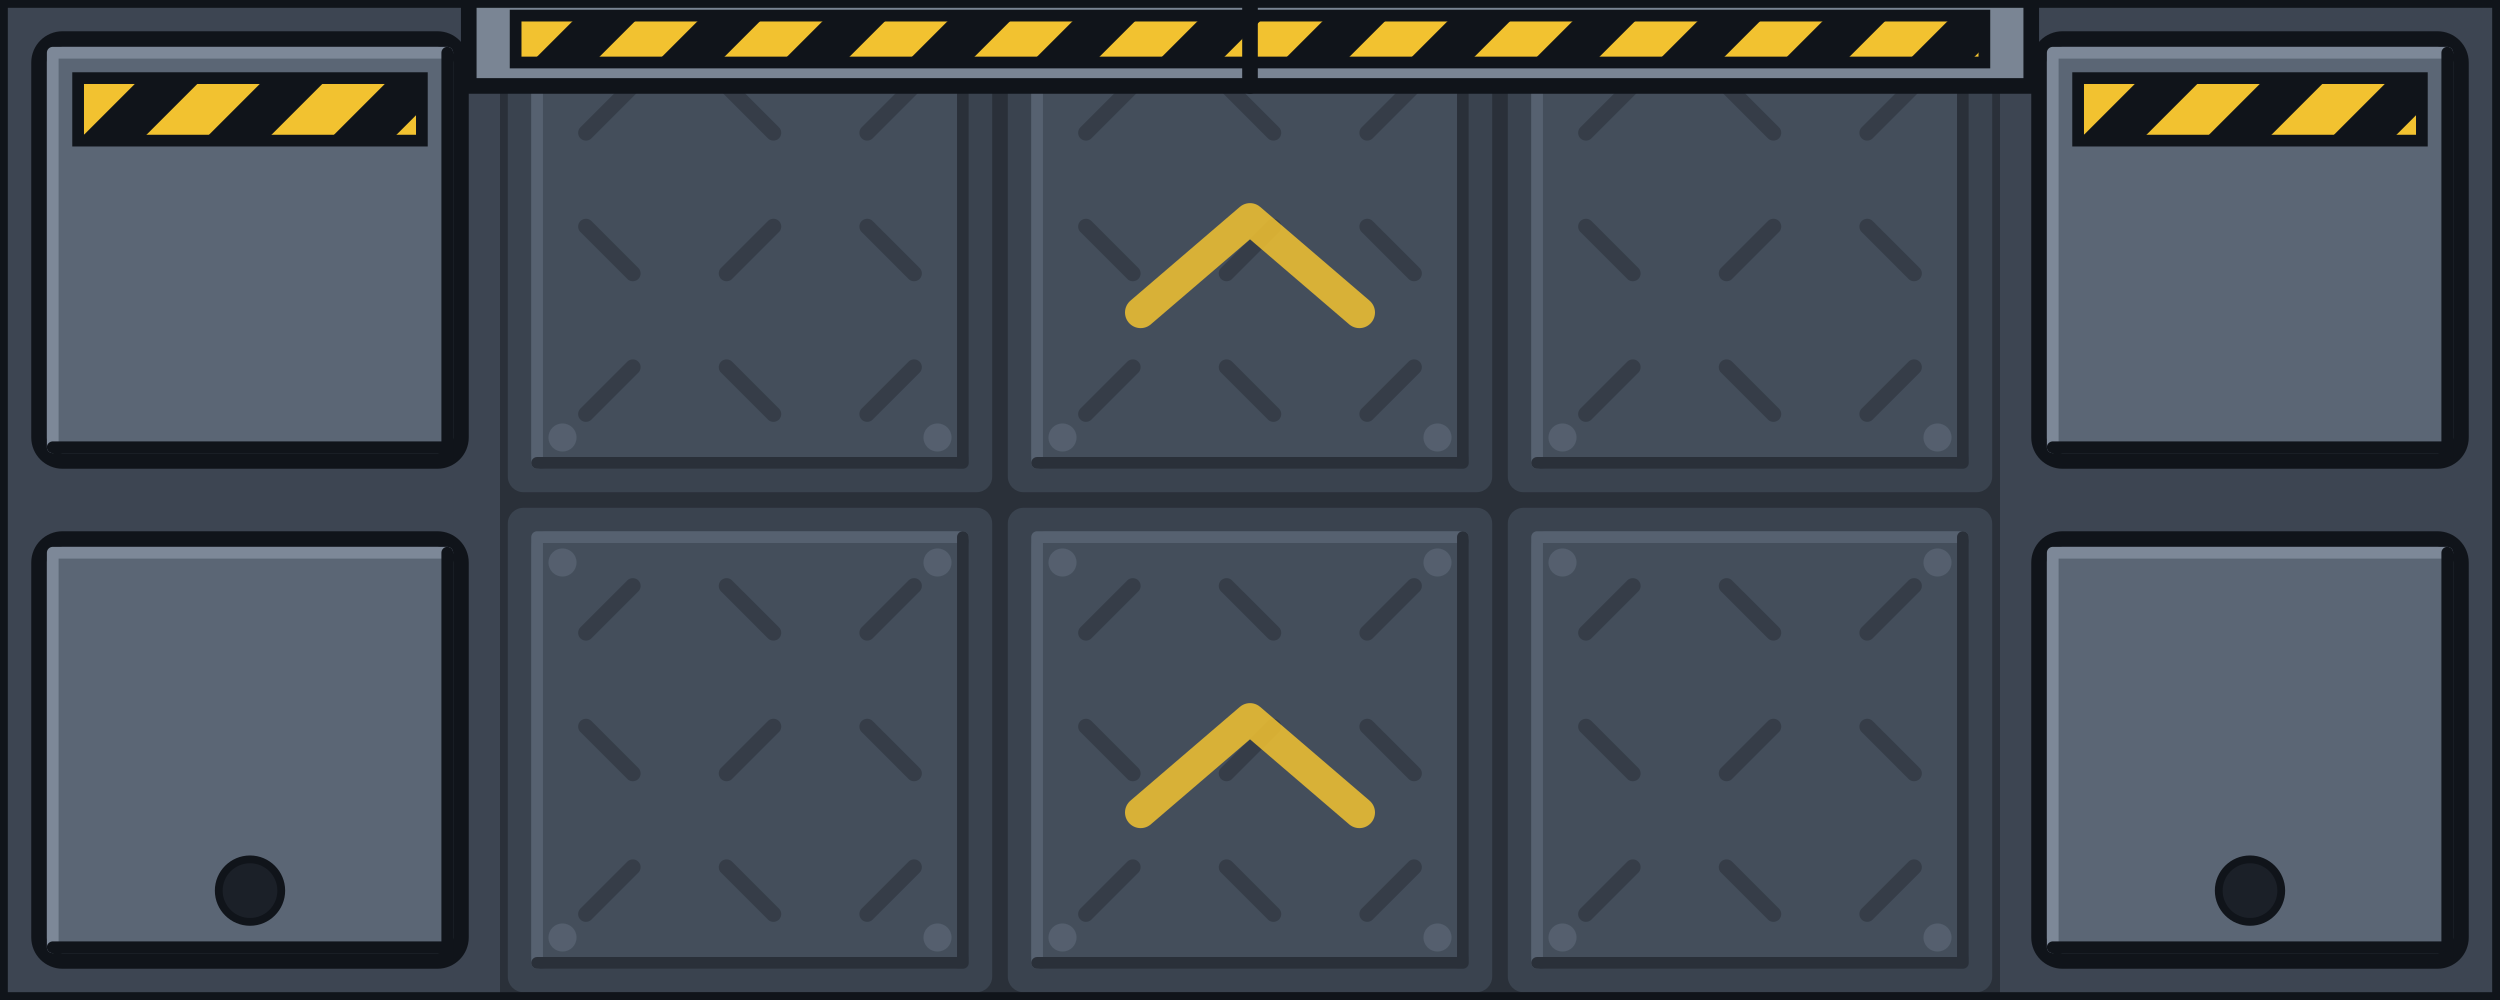
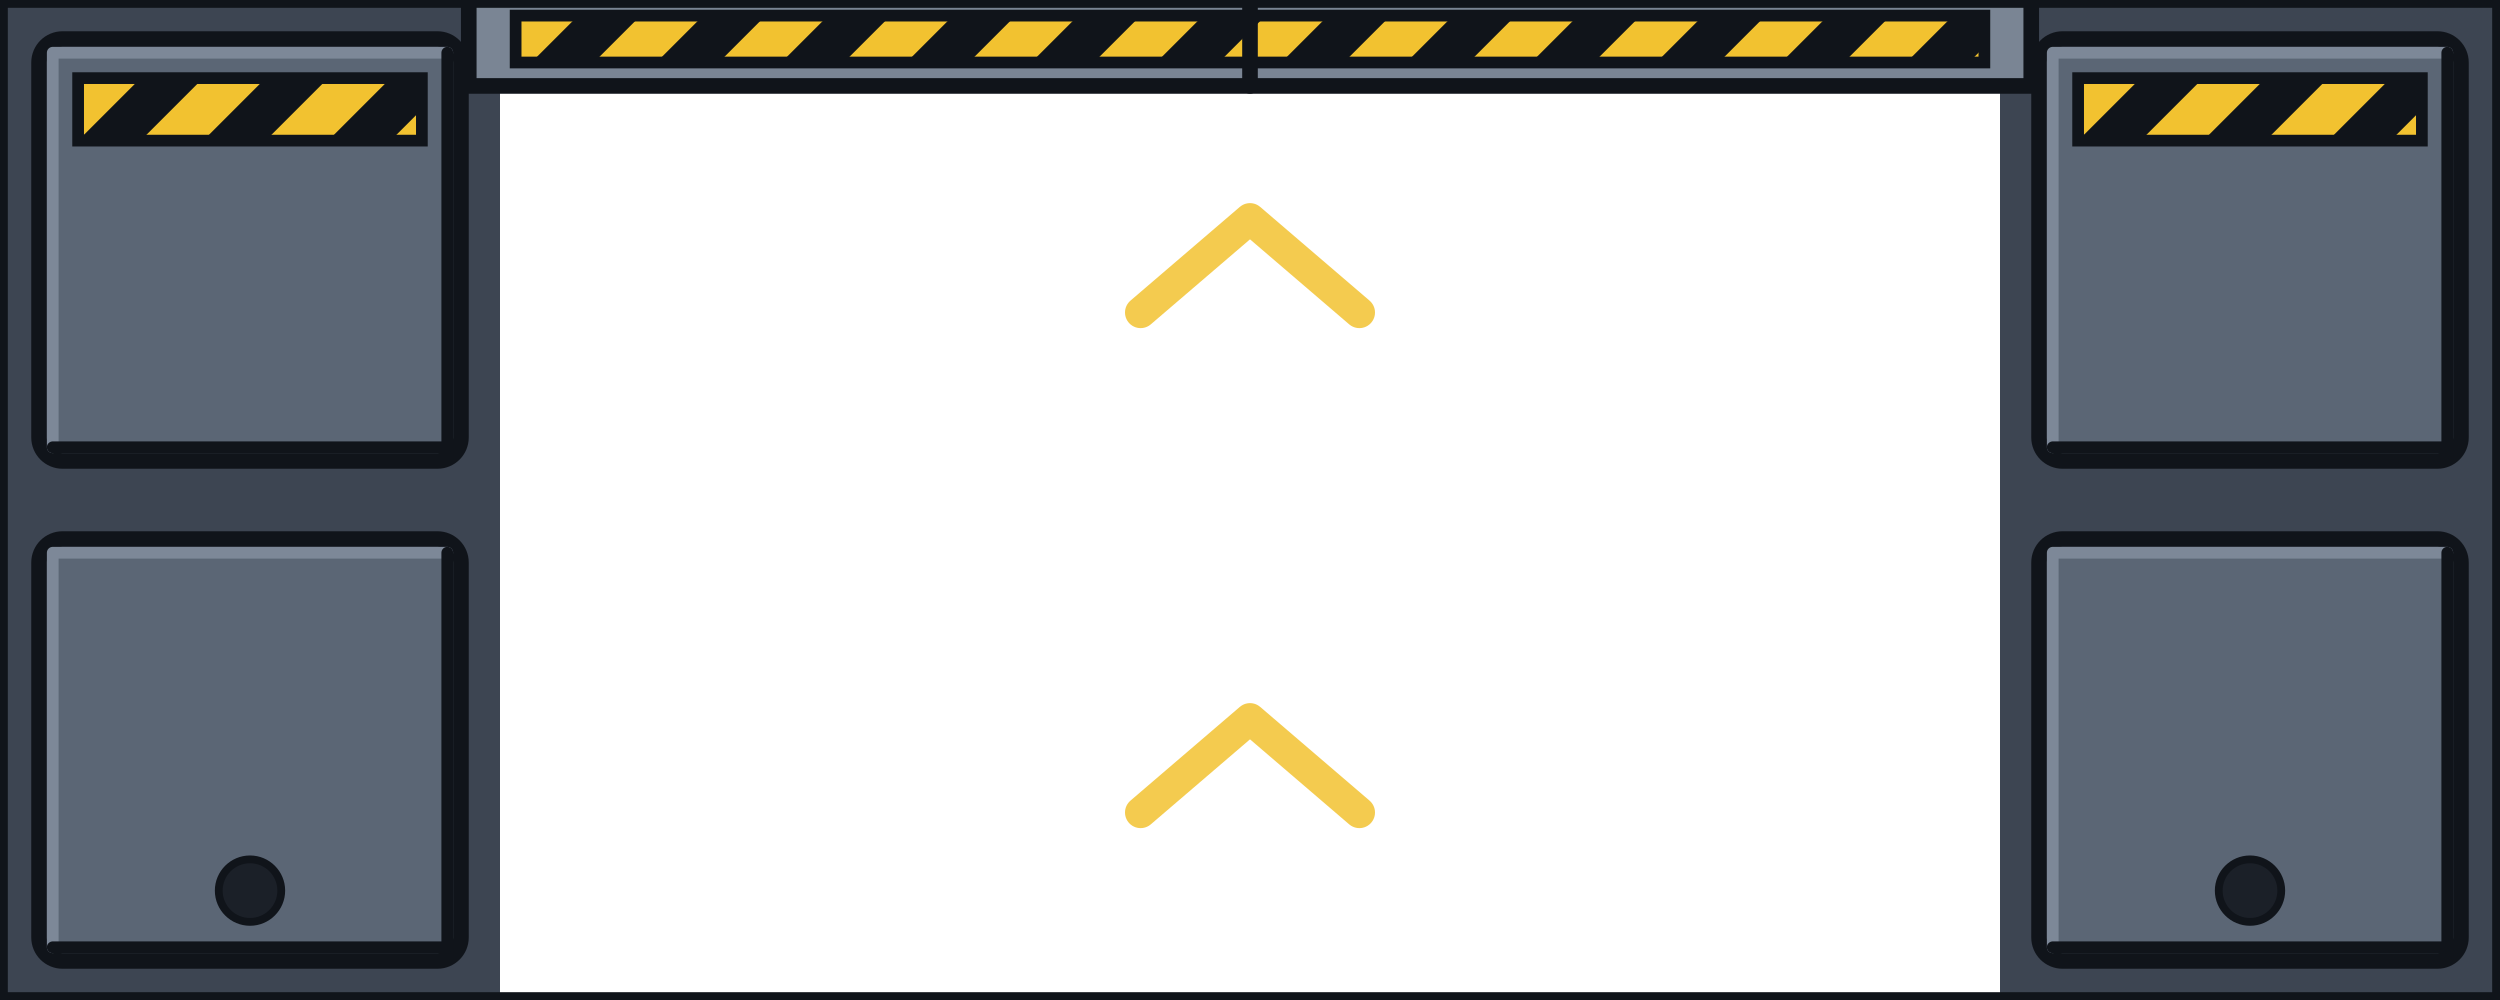
<svg xmlns="http://www.w3.org/2000/svg" width="320" height="128" viewBox="0 0 320 128">
  <g id="base">
    <rect x="0" y="0" width="64" height="64" fill="#3d4552" />
    <rect x="5" y="5" width="54" height="54" rx="3" fill="#5b6675" stroke="#10141a" stroke-width="2" />
    <path d="M6.75,57.25 L6.75,6.75 L57.25,6.75" fill="none" stroke="#7d8898" stroke-width="1.5" stroke-linejoin="round" stroke-linecap="round" />
    <path d="M57.25,6.75 L57.25,57.25 L6.75,57.25" fill="none" stroke="#10141a" stroke-width="1.5" stroke-linejoin="round" stroke-linecap="round" />
    <rect x="0" y="64" width="64" height="64" fill="#3d4552" />
    <rect x="5" y="69" width="54" height="54" rx="3" fill="#5b6675" stroke="#10141a" stroke-width="2" />
    <path d="M6.75,121.25 L6.75,70.75 L57.25,70.75" fill="none" stroke="#7d8898" stroke-width="1.5" stroke-linejoin="round" stroke-linecap="round" />
    <path d="M57.25,70.75 L57.25,121.25 L6.75,121.25" fill="none" stroke="#10141a" stroke-width="1.5" stroke-linejoin="round" stroke-linecap="round" />
    <clipPath id="hz_dp_m_sealed_0_10_10">
      <rect x="10" y="10" width="44" height="8" />
    </clipPath>
    <rect x="10" y="10" width="44" height="8" fill="#f2c230" />
    <g clip-path="url(#hz_dp_m_sealed_0_10_10)">
      <polygon points="-6,18 2,18 10,10 2,10" fill="#10141a" />
      <polygon points="10,18 18,18 26,10 18,10" fill="#10141a" />
      <polygon points="26,18 34,18 42,10 34,10" fill="#10141a" />
      <polygon points="42,18 50,18 58,10 50,10" fill="#10141a" />
      <polygon points="58,18 66,18 74,10 66,10" fill="#10141a" />
    </g>
    <rect x="10" y="10" width="44" height="8" fill="none" stroke="#10141a" stroke-width="1.5" />
    <rect x="256" y="0" width="64" height="64" fill="#3d4552" />
    <rect x="261" y="5" width="54" height="54" rx="3" fill="#5b6675" stroke="#10141a" stroke-width="2" />
    <path d="M262.75,57.25 L262.75,6.75 L313.25,6.75" fill="none" stroke="#7d8898" stroke-width="1.5" stroke-linejoin="round" stroke-linecap="round" />
    <path d="M313.25,6.75 L313.25,57.25 L262.75,57.25" fill="none" stroke="#10141a" stroke-width="1.5" stroke-linejoin="round" stroke-linecap="round" />
    <rect x="256" y="64" width="64" height="64" fill="#3d4552" />
    <rect x="261" y="69" width="54" height="54" rx="3" fill="#5b6675" stroke="#10141a" stroke-width="2" />
    <path d="M262.75,121.25 L262.75,70.75 L313.25,70.75" fill="none" stroke="#7d8898" stroke-width="1.5" stroke-linejoin="round" stroke-linecap="round" />
    <path d="M313.25,70.75 L313.25,121.25 L262.75,121.25" fill="none" stroke="#10141a" stroke-width="1.5" stroke-linejoin="round" stroke-linecap="round" />
    <clipPath id="hz_dp_m_sealed_256_266_10">
      <rect x="266" y="10" width="44" height="8" />
    </clipPath>
    <rect x="266" y="10" width="44" height="8" fill="#f2c230" />
    <g clip-path="url(#hz_dp_m_sealed_256_266_10)">
      <polygon points="250,18 258,18 266,10 258,10" fill="#10141a" />
      <polygon points="266,18 274,18 282,10 274,10" fill="#10141a" />
      <polygon points="282,18 290,18 298,10 290,10" fill="#10141a" />
      <polygon points="298,18 306,18 314,10 306,10" fill="#10141a" />
      <polygon points="314,18 322,18 330,10 322,10" fill="#10141a" />
    </g>
    <rect x="266" y="10" width="44" height="8" fill="none" stroke="#10141a" stroke-width="1.5" />
-     <rect x="64" y="0" width="64" height="64" fill="#2a3039" />
-     <rect x="65" y="1" width="62" height="62" rx="2" fill="#3a434f" />
-     <rect x="68" y="4" width="56" height="56" rx="2" fill="#444e5b" />
-     <path d="M68.75,59.25 L68.75,4.75 L123.25,4.75" fill="none" stroke="#566170" stroke-width="1.5" stroke-linejoin="round" stroke-linecap="round" />
-     <path d="M123.25,4.75 L123.25,59.25 L68.75,59.25" fill="none" stroke="#2a3039" stroke-width="1.5" stroke-linejoin="round" stroke-linecap="round" />
-     <line x1="75" y1="17" x2="81" y2="11" stroke="#2a3039" stroke-width="2" stroke-linecap="round" opacity="0.55" />
-     <line x1="75" y1="29" x2="81" y2="35" stroke="#2a3039" stroke-width="2" stroke-linecap="round" opacity="0.55" />
-     <line x1="75" y1="53" x2="81" y2="47" stroke="#2a3039" stroke-width="2" stroke-linecap="round" opacity="0.55" />
-     <line x1="93" y1="11" x2="99" y2="17" stroke="#2a3039" stroke-width="2" stroke-linecap="round" opacity="0.55" />
-     <line x1="93" y1="35" x2="99" y2="29" stroke="#2a3039" stroke-width="2" stroke-linecap="round" opacity="0.55" />
-     <line x1="93" y1="47" x2="99" y2="53" stroke="#2a3039" stroke-width="2" stroke-linecap="round" opacity="0.55" />
-     <line x1="111" y1="17" x2="117" y2="11" stroke="#2a3039" stroke-width="2" stroke-linecap="round" opacity="0.55" />
-     <line x1="111" y1="29" x2="117" y2="35" stroke="#2a3039" stroke-width="2" stroke-linecap="round" opacity="0.55" />
-     <line x1="111" y1="53" x2="117" y2="47" stroke="#2a3039" stroke-width="2" stroke-linecap="round" opacity="0.55" />
-     <circle cx="72" cy="8" r="1.8" fill="#566170" opacity="0.9" />
-     <circle cx="120" cy="8" r="1.8" fill="#566170" opacity="0.9" />
-     <circle cx="72" cy="56" r="1.8" fill="#566170" opacity="0.9" />
-     <circle cx="120" cy="56" r="1.8" fill="#566170" opacity="0.9" />
-     <rect x="128" y="0" width="64" height="64" fill="#2a3039" />
-     <rect x="129" y="1" width="62" height="62" rx="2" fill="#3a434f" />
-     <rect x="132" y="4" width="56" height="56" rx="2" fill="#444e5b" />
-     <path d="M132.75,59.25 L132.75,4.75 L187.25,4.75" fill="none" stroke="#566170" stroke-width="1.5" stroke-linejoin="round" stroke-linecap="round" />
-     <path d="M187.25,4.75 L187.25,59.25 L132.75,59.25" fill="none" stroke="#2a3039" stroke-width="1.5" stroke-linejoin="round" stroke-linecap="round" />
-     <line x1="139" y1="17" x2="145" y2="11" stroke="#2a3039" stroke-width="2" stroke-linecap="round" opacity="0.55" />
-     <line x1="139" y1="29" x2="145" y2="35" stroke="#2a3039" stroke-width="2" stroke-linecap="round" opacity="0.55" />
-     <line x1="139" y1="53" x2="145" y2="47" stroke="#2a3039" stroke-width="2" stroke-linecap="round" opacity="0.55" />
-     <line x1="157" y1="11" x2="163" y2="17" stroke="#2a3039" stroke-width="2" stroke-linecap="round" opacity="0.55" />
-     <line x1="157" y1="35" x2="163" y2="29" stroke="#2a3039" stroke-width="2" stroke-linecap="round" opacity="0.55" />
-     <line x1="157" y1="47" x2="163" y2="53" stroke="#2a3039" stroke-width="2" stroke-linecap="round" opacity="0.55" />
-     <line x1="175" y1="17" x2="181" y2="11" stroke="#2a3039" stroke-width="2" stroke-linecap="round" opacity="0.55" />
-     <line x1="175" y1="29" x2="181" y2="35" stroke="#2a3039" stroke-width="2" stroke-linecap="round" opacity="0.55" />
-     <line x1="175" y1="53" x2="181" y2="47" stroke="#2a3039" stroke-width="2" stroke-linecap="round" opacity="0.55" />
-     <circle cx="136" cy="8" r="1.8" fill="#566170" opacity="0.9" />
-     <circle cx="184" cy="8" r="1.8" fill="#566170" opacity="0.9" />
-     <circle cx="136" cy="56" r="1.8" fill="#566170" opacity="0.9" />
-     <circle cx="184" cy="56" r="1.8" fill="#566170" opacity="0.9" />
-     <rect x="192" y="0" width="64" height="64" fill="#2a3039" />
-     <rect x="193" y="1" width="62" height="62" rx="2" fill="#3a434f" />
-     <rect x="196" y="4" width="56" height="56" rx="2" fill="#444e5b" />
-     <path d="M196.75,59.25 L196.75,4.75 L251.25,4.75" fill="none" stroke="#566170" stroke-width="1.5" stroke-linejoin="round" stroke-linecap="round" />
-     <path d="M251.25,4.75 L251.25,59.25 L196.75,59.25" fill="none" stroke="#2a3039" stroke-width="1.5" stroke-linejoin="round" stroke-linecap="round" />
-     <line x1="203" y1="17" x2="209" y2="11" stroke="#2a3039" stroke-width="2" stroke-linecap="round" opacity="0.55" />
-     <line x1="203" y1="29" x2="209" y2="35" stroke="#2a3039" stroke-width="2" stroke-linecap="round" opacity="0.55" />
-     <line x1="203" y1="53" x2="209" y2="47" stroke="#2a3039" stroke-width="2" stroke-linecap="round" opacity="0.55" />
-     <line x1="221" y1="11" x2="227" y2="17" stroke="#2a3039" stroke-width="2" stroke-linecap="round" opacity="0.55" />
-     <line x1="221" y1="35" x2="227" y2="29" stroke="#2a3039" stroke-width="2" stroke-linecap="round" opacity="0.55" />
-     <line x1="221" y1="47" x2="227" y2="53" stroke="#2a3039" stroke-width="2" stroke-linecap="round" opacity="0.55" />
-     <line x1="239" y1="17" x2="245" y2="11" stroke="#2a3039" stroke-width="2" stroke-linecap="round" opacity="0.55" />
-     <line x1="239" y1="29" x2="245" y2="35" stroke="#2a3039" stroke-width="2" stroke-linecap="round" opacity="0.55" />
-     <line x1="239" y1="53" x2="245" y2="47" stroke="#2a3039" stroke-width="2" stroke-linecap="round" opacity="0.55" />
-     <circle cx="200" cy="8" r="1.8" fill="#566170" opacity="0.9" />
-     <circle cx="248" cy="8" r="1.8" fill="#566170" opacity="0.9" />
-     <circle cx="200" cy="56" r="1.8" fill="#566170" opacity="0.9" />
-     <circle cx="248" cy="56" r="1.8" fill="#566170" opacity="0.9" />
-     <rect x="64" y="64" width="64" height="64" fill="#2a3039" />
-     <rect x="65" y="65" width="62" height="62" rx="2" fill="#3a434f" />
-     <rect x="68" y="68" width="56" height="56" rx="2" fill="#444e5b" />
-     <path d="M68.75,123.25 L68.75,68.75 L123.25,68.75" fill="none" stroke="#566170" stroke-width="1.5" stroke-linejoin="round" stroke-linecap="round" />
-     <path d="M123.25,68.75 L123.25,123.25 L68.75,123.25" fill="none" stroke="#2a3039" stroke-width="1.5" stroke-linejoin="round" stroke-linecap="round" />
-     <line x1="75" y1="81" x2="81" y2="75" stroke="#2a3039" stroke-width="2" stroke-linecap="round" opacity="0.55" />
-     <line x1="75" y1="93" x2="81" y2="99" stroke="#2a3039" stroke-width="2" stroke-linecap="round" opacity="0.55" />
-     <line x1="75" y1="117" x2="81" y2="111" stroke="#2a3039" stroke-width="2" stroke-linecap="round" opacity="0.55" />
-     <line x1="93" y1="75" x2="99" y2="81" stroke="#2a3039" stroke-width="2" stroke-linecap="round" opacity="0.55" />
-     <line x1="93" y1="99" x2="99" y2="93" stroke="#2a3039" stroke-width="2" stroke-linecap="round" opacity="0.55" />
-     <line x1="93" y1="111" x2="99" y2="117" stroke="#2a3039" stroke-width="2" stroke-linecap="round" opacity="0.55" />
-     <line x1="111" y1="81" x2="117" y2="75" stroke="#2a3039" stroke-width="2" stroke-linecap="round" opacity="0.55" />
-     <line x1="111" y1="93" x2="117" y2="99" stroke="#2a3039" stroke-width="2" stroke-linecap="round" opacity="0.55" />
-     <line x1="111" y1="117" x2="117" y2="111" stroke="#2a3039" stroke-width="2" stroke-linecap="round" opacity="0.55" />
-     <circle cx="72" cy="72" r="1.8" fill="#566170" opacity="0.9" />
-     <circle cx="120" cy="72" r="1.8" fill="#566170" opacity="0.9" />
-     <circle cx="72" cy="120" r="1.8" fill="#566170" opacity="0.9" />
-     <circle cx="120" cy="120" r="1.8" fill="#566170" opacity="0.9" />
-     <rect x="128" y="64" width="64" height="64" fill="#2a3039" />
-     <rect x="129" y="65" width="62" height="62" rx="2" fill="#3a434f" />
-     <rect x="132" y="68" width="56" height="56" rx="2" fill="#444e5b" />
-     <path d="M132.75,123.25 L132.75,68.75 L187.25,68.75" fill="none" stroke="#566170" stroke-width="1.5" stroke-linejoin="round" stroke-linecap="round" />
-     <path d="M187.25,68.75 L187.25,123.25 L132.75,123.25" fill="none" stroke="#2a3039" stroke-width="1.5" stroke-linejoin="round" stroke-linecap="round" />
-     <line x1="139" y1="81" x2="145" y2="75" stroke="#2a3039" stroke-width="2" stroke-linecap="round" opacity="0.55" />
-     <line x1="139" y1="93" x2="145" y2="99" stroke="#2a3039" stroke-width="2" stroke-linecap="round" opacity="0.55" />
-     <line x1="139" y1="117" x2="145" y2="111" stroke="#2a3039" stroke-width="2" stroke-linecap="round" opacity="0.55" />
-     <line x1="157" y1="75" x2="163" y2="81" stroke="#2a3039" stroke-width="2" stroke-linecap="round" opacity="0.55" />
-     <line x1="157" y1="99" x2="163" y2="93" stroke="#2a3039" stroke-width="2" stroke-linecap="round" opacity="0.55" />
-     <line x1="157" y1="111" x2="163" y2="117" stroke="#2a3039" stroke-width="2" stroke-linecap="round" opacity="0.55" />
-     <line x1="175" y1="81" x2="181" y2="75" stroke="#2a3039" stroke-width="2" stroke-linecap="round" opacity="0.55" />
-     <line x1="175" y1="93" x2="181" y2="99" stroke="#2a3039" stroke-width="2" stroke-linecap="round" opacity="0.55" />
-     <line x1="175" y1="117" x2="181" y2="111" stroke="#2a3039" stroke-width="2" stroke-linecap="round" opacity="0.55" />
-     <circle cx="136" cy="72" r="1.8" fill="#566170" opacity="0.9" />
-     <circle cx="184" cy="72" r="1.8" fill="#566170" opacity="0.9" />
-     <circle cx="136" cy="120" r="1.8" fill="#566170" opacity="0.9" />
-     <circle cx="184" cy="120" r="1.8" fill="#566170" opacity="0.9" />
-     <rect x="192" y="64" width="64" height="64" fill="#2a3039" />
-     <rect x="193" y="65" width="62" height="62" rx="2" fill="#3a434f" />
-     <rect x="196" y="68" width="56" height="56" rx="2" fill="#444e5b" />
-     <path d="M196.75,123.25 L196.75,68.75 L251.25,68.75" fill="none" stroke="#566170" stroke-width="1.5" stroke-linejoin="round" stroke-linecap="round" />
-     <path d="M251.25,68.75 L251.25,123.25 L196.75,123.25" fill="none" stroke="#2a3039" stroke-width="1.5" stroke-linejoin="round" stroke-linecap="round" />
-     <line x1="203" y1="81" x2="209" y2="75" stroke="#2a3039" stroke-width="2" stroke-linecap="round" opacity="0.55" />
-     <line x1="203" y1="93" x2="209" y2="99" stroke="#2a3039" stroke-width="2" stroke-linecap="round" opacity="0.55" />
-     <line x1="203" y1="117" x2="209" y2="111" stroke="#2a3039" stroke-width="2" stroke-linecap="round" opacity="0.55" />
-     <line x1="221" y1="75" x2="227" y2="81" stroke="#2a3039" stroke-width="2" stroke-linecap="round" opacity="0.55" />
-     <line x1="221" y1="99" x2="227" y2="93" stroke="#2a3039" stroke-width="2" stroke-linecap="round" opacity="0.55" />
-     <line x1="221" y1="111" x2="227" y2="117" stroke="#2a3039" stroke-width="2" stroke-linecap="round" opacity="0.55" />
-     <line x1="239" y1="81" x2="245" y2="75" stroke="#2a3039" stroke-width="2" stroke-linecap="round" opacity="0.55" />
-     <line x1="239" y1="93" x2="245" y2="99" stroke="#2a3039" stroke-width="2" stroke-linecap="round" opacity="0.55" />
-     <line x1="239" y1="117" x2="245" y2="111" stroke="#2a3039" stroke-width="2" stroke-linecap="round" opacity="0.55" />
-     <circle cx="200" cy="72" r="1.8" fill="#566170" opacity="0.9" />
-     <circle cx="248" cy="72" r="1.8" fill="#566170" opacity="0.9" />
-     <circle cx="200" cy="120" r="1.8" fill="#566170" opacity="0.9" />
-     <circle cx="248" cy="120" r="1.8" fill="#566170" opacity="0.9" />
    <path d="M146,40 L160,28 L174,40" fill="none" stroke="#f2c230" stroke-width="4" stroke-linejoin="round" stroke-linecap="round" opacity="0.85" />
    <path d="M146,104 L160,92 L174,104" fill="none" stroke="#f2c230" stroke-width="4" stroke-linejoin="round" stroke-linecap="round" opacity="0.85" />
    <rect x="60" y="-1" width="200" height="12" fill="#7a8594" stroke="#10141a" stroke-width="2" />
    <clipPath id="hz_dpd_m_66_2">
      <rect x="66" y="2" width="188" height="6" />
    </clipPath>
    <rect x="66" y="2" width="188" height="6" fill="#f2c230" />
    <g clip-path="url(#hz_dpd_m_66_2)">
      <polygon points="52,8 60,8 66,2 58,2" fill="#10141a" />
      <polygon points="68,8 76,8 82,2 74,2" fill="#10141a" />
      <polygon points="84,8 92,8 98,2 90,2" fill="#10141a" />
      <polygon points="100,8 108,8 114,2 106,2" fill="#10141a" />
      <polygon points="116,8 124,8 130,2 122,2" fill="#10141a" />
      <polygon points="132,8 140,8 146,2 138,2" fill="#10141a" />
      <polygon points="148,8 156,8 162,2 154,2" fill="#10141a" />
      <polygon points="164,8 172,8 178,2 170,2" fill="#10141a" />
      <polygon points="180,8 188,8 194,2 186,2" fill="#10141a" />
      <polygon points="196,8 204,8 210,2 202,2" fill="#10141a" />
      <polygon points="212,8 220,8 226,2 218,2" fill="#10141a" />
      <polygon points="228,8 236,8 242,2 234,2" fill="#10141a" />
      <polygon points="244,8 252,8 258,2 250,2" fill="#10141a" />
      <polygon points="260,8 268,8 274,2 266,2" fill="#10141a" />
    </g>
    <rect x="66" y="2" width="188" height="6" fill="none" stroke="#10141a" stroke-width="1.5" />
    <line x1="160" y1="-1" x2="160" y2="11" stroke="#10141a" stroke-width="2" stroke-linecap="round" />
    <circle cx="32" cy="114" r="4" fill="#1b2028" stroke="#10141a" stroke-width="1" />
    <circle cx="288" cy="114" r="4" fill="#1b2028" stroke="#10141a" stroke-width="1" />
    <rect x="0" y="0" width="320" height="128" fill="none" stroke="#10141a" stroke-width="2" />
  </g>
</svg>
